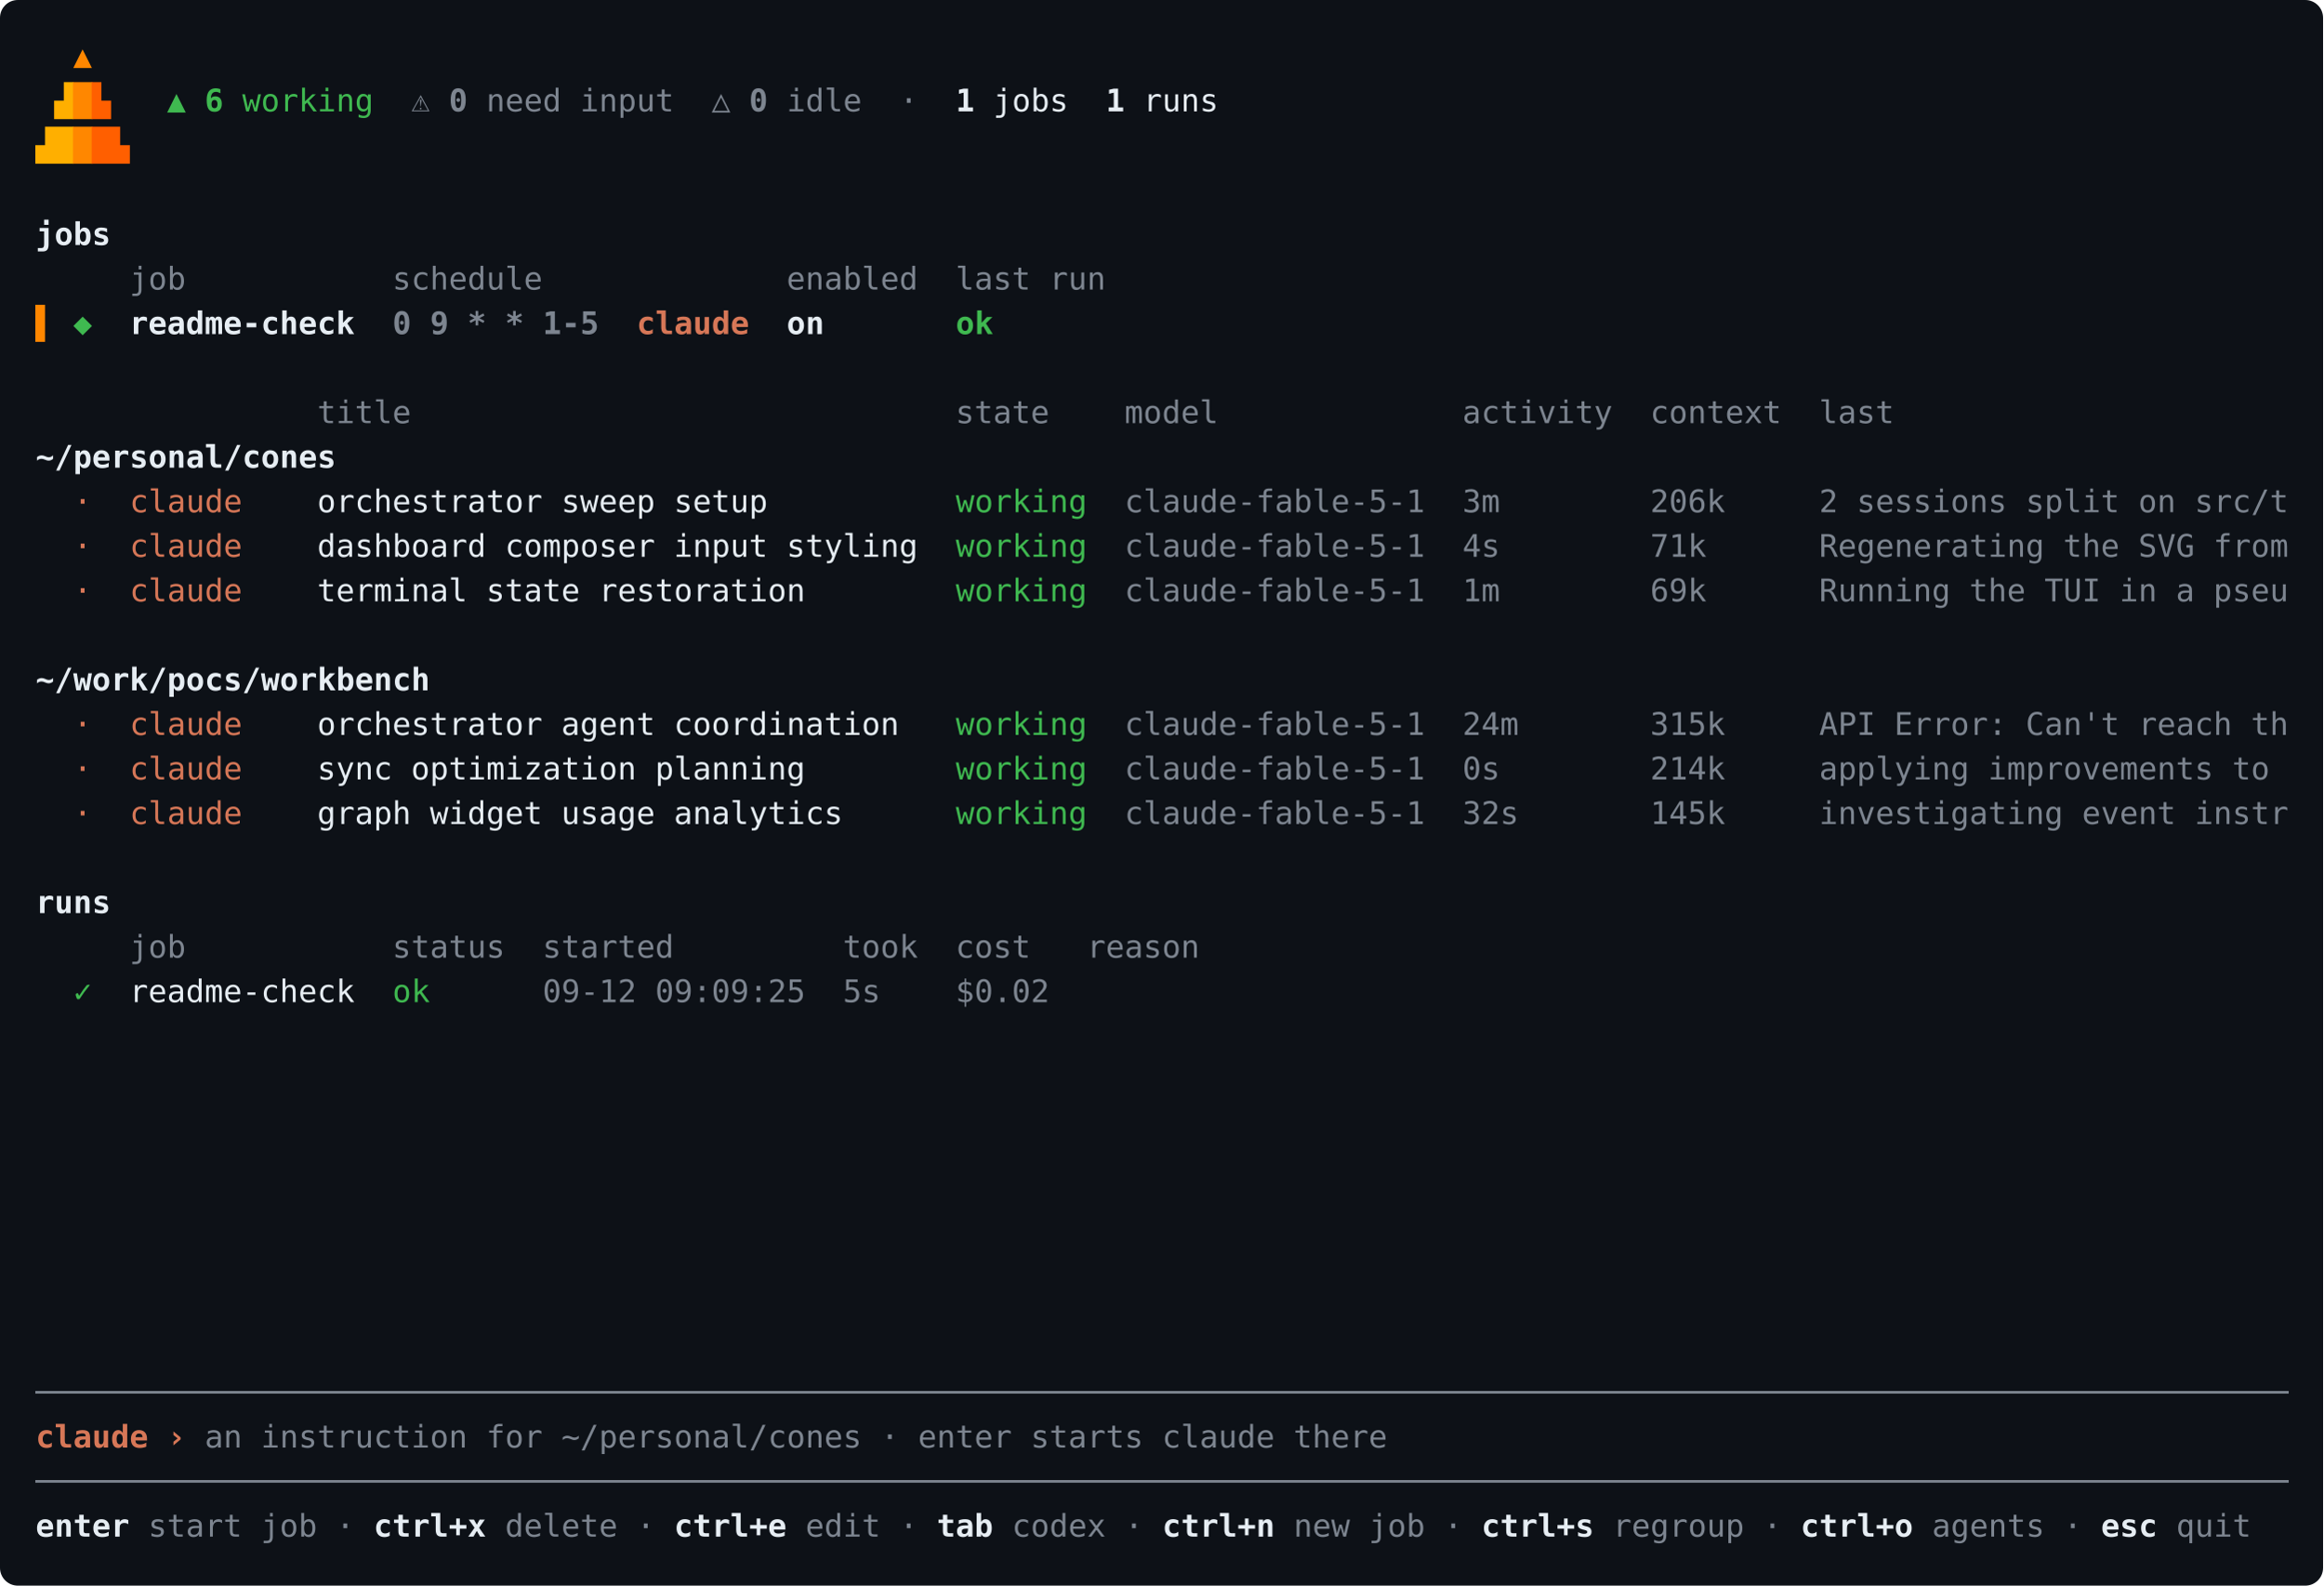
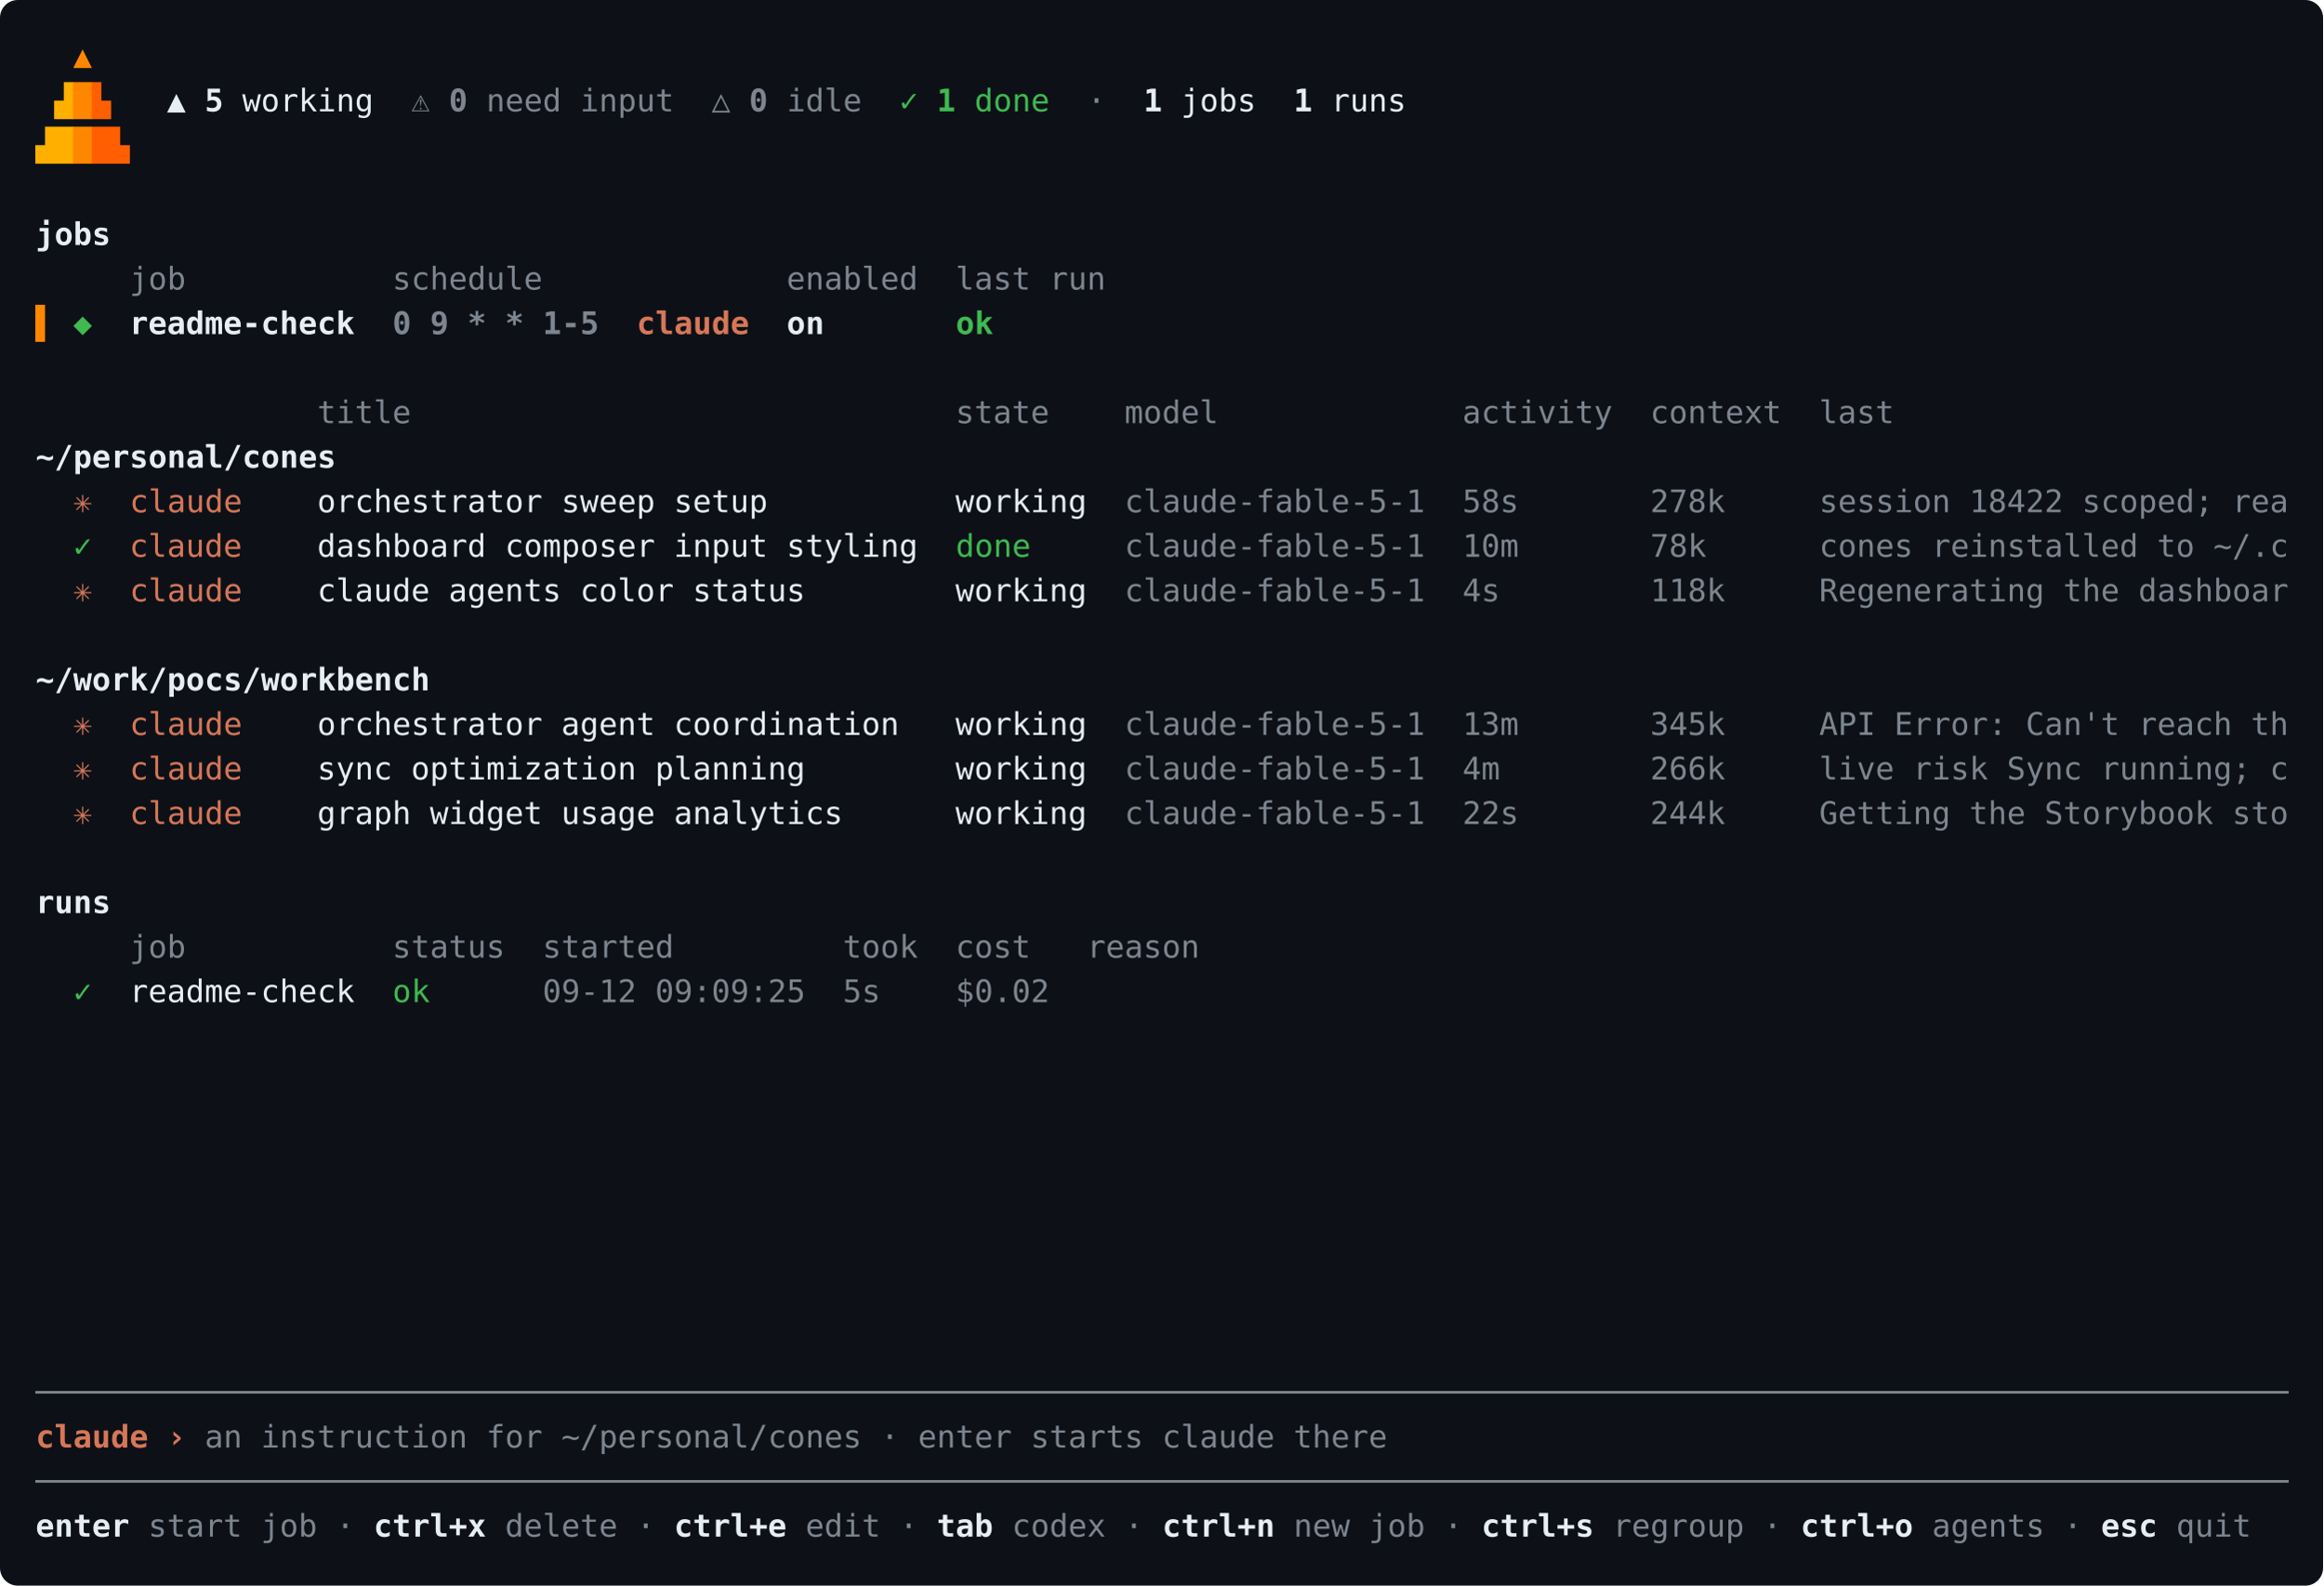
<svg xmlns="http://www.w3.org/2000/svg" width="1043" height="712" viewBox="0 0 1043 712" font-family="SFMono-Regular,Menlo,Consolas,monospace" font-size="14">
  <rect width="1043" height="712" rx="8" fill="#0d1117" />
  <text x="16.0" y="30" xml:space="preserve" textLength="42.1" lengthAdjust="spacingAndGlyphs" fill="#ff8700">  ▲  </text>
  <text x="16.0" y="50" xml:space="preserve" textLength="16.9" lengthAdjust="spacingAndGlyphs" fill="#ffaf00"> ▟</text>
  <text x="32.9" y="50" xml:space="preserve" textLength="8.4" lengthAdjust="spacingAndGlyphs" fill="#ff8700">█</text>
  <text x="41.3" y="50" xml:space="preserve" textLength="16.9" lengthAdjust="spacingAndGlyphs" fill="#ff5f00">▙ </text>
-   <text x="75.0" y="50" xml:space="preserve" textLength="16.9" lengthAdjust="spacingAndGlyphs" fill="#3fb950">▲ </text>
-   <text x="91.9" y="50" xml:space="preserve" textLength="8.4" lengthAdjust="spacingAndGlyphs" fill="#3fb950" font-weight="700">6</text>
-   <text x="100.3" y="50" xml:space="preserve" textLength="67.4" lengthAdjust="spacingAndGlyphs" fill="#3fb950"> working</text>
+   <text x="58.1" y="50" xml:space="preserve" textLength="33.7" lengthAdjust="spacingAndGlyphs" fill="#e6edf3">  ▲ </text>
+   <text x="91.9" y="50" xml:space="preserve" textLength="8.4" lengthAdjust="spacingAndGlyphs" fill="#e6edf3" font-weight="700">5</text>
+   <text x="100.3" y="50" xml:space="preserve" textLength="84.3" lengthAdjust="spacingAndGlyphs" fill="#e6edf3"> working  </text>
  <text x="184.6" y="50" xml:space="preserve" textLength="16.9" lengthAdjust="spacingAndGlyphs" fill="#7d8590">⚠ </text>
  <text x="201.5" y="50" xml:space="preserve" textLength="8.4" lengthAdjust="spacingAndGlyphs" fill="#7d8590" font-weight="700">0</text>
  <text x="209.9" y="50" xml:space="preserve" textLength="92.7" lengthAdjust="spacingAndGlyphs" fill="#7d8590"> need input</text>
  <text x="319.5" y="50" xml:space="preserve" textLength="16.9" lengthAdjust="spacingAndGlyphs" fill="#7d8590">△ </text>
  <text x="336.3" y="50" xml:space="preserve" textLength="8.4" lengthAdjust="spacingAndGlyphs" fill="#7d8590" font-weight="700">0</text>
  <text x="344.8" y="50" xml:space="preserve" textLength="42.1" lengthAdjust="spacingAndGlyphs" fill="#7d8590"> idle</text>
-   <text x="403.8" y="50" xml:space="preserve" textLength="25.3" lengthAdjust="spacingAndGlyphs" fill="#7d8590">·  </text>
-   <text x="429.1" y="50" xml:space="preserve" textLength="8.4" lengthAdjust="spacingAndGlyphs" fill="#e6edf3" font-weight="700">1</text>
-   <text x="437.5" y="50" xml:space="preserve" textLength="59.0" lengthAdjust="spacingAndGlyphs" fill="#e6edf3"> jobs  </text>
-   <text x="496.5" y="50" xml:space="preserve" textLength="8.4" lengthAdjust="spacingAndGlyphs" fill="#e6edf3" font-weight="700">1</text>
-   <text x="504.9" y="50" xml:space="preserve" textLength="42.1" lengthAdjust="spacingAndGlyphs" fill="#e6edf3"> runs</text>
+   <text x="403.8" y="50" xml:space="preserve" textLength="16.9" lengthAdjust="spacingAndGlyphs" fill="#3fb950">✓ </text>
+   <text x="420.6" y="50" xml:space="preserve" textLength="8.4" lengthAdjust="spacingAndGlyphs" fill="#3fb950" font-weight="700">1</text>
+   <text x="429.1" y="50" xml:space="preserve" textLength="42.1" lengthAdjust="spacingAndGlyphs" fill="#3fb950"> done</text>
+   <text x="488.1" y="50" xml:space="preserve" textLength="25.3" lengthAdjust="spacingAndGlyphs" fill="#7d8590">·  </text>
+   <text x="513.4" y="50" xml:space="preserve" textLength="8.4" lengthAdjust="spacingAndGlyphs" fill="#e6edf3" font-weight="700">1</text>
+   <text x="521.8" y="50" xml:space="preserve" textLength="59.0" lengthAdjust="spacingAndGlyphs" fill="#e6edf3"> jobs  </text>
+   <text x="580.8" y="50" xml:space="preserve" textLength="8.4" lengthAdjust="spacingAndGlyphs" fill="#e6edf3" font-weight="700">1</text>
+   <text x="589.2" y="50" xml:space="preserve" textLength="42.1" lengthAdjust="spacingAndGlyphs" fill="#e6edf3"> runs</text>
  <text x="16.0" y="70" xml:space="preserve" textLength="16.9" lengthAdjust="spacingAndGlyphs" fill="#ffaf00">▟█</text>
  <text x="32.9" y="70" xml:space="preserve" textLength="8.4" lengthAdjust="spacingAndGlyphs" fill="#ff8700">█</text>
  <text x="41.3" y="70" xml:space="preserve" textLength="16.9" lengthAdjust="spacingAndGlyphs" fill="#ff5f00">█▙</text>
  <text x="16.0" y="110" xml:space="preserve" textLength="33.7" lengthAdjust="spacingAndGlyphs" fill="#e6edf3" font-weight="700">jobs</text>
  <text x="16.0" y="130" xml:space="preserve" textLength="480.5" lengthAdjust="spacingAndGlyphs" fill="#7d8590">     job           schedule             enabled  last run</text>
  <text x="16.0" y="150" xml:space="preserve" textLength="16.9" lengthAdjust="spacingAndGlyphs" fill="#ff8700" font-weight="700">▌ </text>
  <text x="32.9" y="150" xml:space="preserve" textLength="25.3" lengthAdjust="spacingAndGlyphs" fill="#3fb950" font-weight="700">◆  </text>
  <text x="58.1" y="150" xml:space="preserve" textLength="118.0" lengthAdjust="spacingAndGlyphs" fill="#e6edf3" font-weight="700">readme-check  </text>
  <text x="176.2" y="150" xml:space="preserve" textLength="109.6" lengthAdjust="spacingAndGlyphs" fill="#7d8590" font-weight="700">0 9 * * 1-5  </text>
  <text x="285.8" y="150" xml:space="preserve" textLength="67.4" lengthAdjust="spacingAndGlyphs" fill="#d77757" font-weight="700">claude  </text>
  <text x="353.2" y="150" xml:space="preserve" textLength="75.9" lengthAdjust="spacingAndGlyphs" fill="#e6edf3" font-weight="700">on       </text>
  <text x="429.1" y="150" xml:space="preserve" textLength="16.9" lengthAdjust="spacingAndGlyphs" fill="#3fb950" font-weight="700">ok</text>
  <text x="16.0" y="190" xml:space="preserve" textLength="834.6" lengthAdjust="spacingAndGlyphs" fill="#7d8590">               title                             state    model             activity  context  last</text>
  <text x="16.0" y="210" xml:space="preserve" textLength="134.9" lengthAdjust="spacingAndGlyphs" fill="#e6edf3" font-weight="700">~/personal/cones</text>
-   <text x="32.9" y="230" xml:space="preserve" textLength="92.7" lengthAdjust="spacingAndGlyphs" fill="#d77757">·  claude  </text>
-   <text x="142.4" y="230" xml:space="preserve" textLength="286.6" lengthAdjust="spacingAndGlyphs" fill="#e6edf3">orchestrator sweep setup          </text>
-   <text x="429.1" y="230" xml:space="preserve" textLength="75.9" lengthAdjust="spacingAndGlyphs" fill="#3fb950">working  </text>
-   <text x="504.9" y="230" xml:space="preserve" textLength="522.7" lengthAdjust="spacingAndGlyphs" fill="#7d8590">claude-fable-5-1  3m        206k     2 sessions split on src/t</text>
-   <text x="32.9" y="250" xml:space="preserve" textLength="92.7" lengthAdjust="spacingAndGlyphs" fill="#d77757">·  claude  </text>
+   <text x="32.9" y="230" xml:space="preserve" textLength="92.7" lengthAdjust="spacingAndGlyphs" fill="#d77757">✳  claude  </text>
+   <text x="142.4" y="230" xml:space="preserve" textLength="362.5" lengthAdjust="spacingAndGlyphs" fill="#e6edf3">orchestrator sweep setup          working  </text>
+   <text x="504.9" y="230" xml:space="preserve" textLength="522.7" lengthAdjust="spacingAndGlyphs" fill="#7d8590">claude-fable-5-1  58s       278k     session 18422 scoped; rea</text>
+   <text x="32.9" y="250" xml:space="preserve" textLength="25.3" lengthAdjust="spacingAndGlyphs" fill="#3fb950">✓  </text>
+   <text x="58.1" y="250" xml:space="preserve" textLength="67.4" lengthAdjust="spacingAndGlyphs" fill="#d77757">claude  </text>
  <text x="142.4" y="250" xml:space="preserve" textLength="286.6" lengthAdjust="spacingAndGlyphs" fill="#e6edf3">dashboard composer input styling  </text>
-   <text x="429.1" y="250" xml:space="preserve" textLength="75.9" lengthAdjust="spacingAndGlyphs" fill="#3fb950">working  </text>
-   <text x="504.9" y="250" xml:space="preserve" textLength="522.7" lengthAdjust="spacingAndGlyphs" fill="#7d8590">claude-fable-5-1  4s        71k      Regenerating the SVG from</text>
-   <text x="32.9" y="270" xml:space="preserve" textLength="92.7" lengthAdjust="spacingAndGlyphs" fill="#d77757">·  claude  </text>
-   <text x="142.4" y="270" xml:space="preserve" textLength="286.6" lengthAdjust="spacingAndGlyphs" fill="#e6edf3">terminal state restoration        </text>
-   <text x="429.1" y="270" xml:space="preserve" textLength="75.9" lengthAdjust="spacingAndGlyphs" fill="#3fb950">working  </text>
-   <text x="504.9" y="270" xml:space="preserve" textLength="522.7" lengthAdjust="spacingAndGlyphs" fill="#7d8590">claude-fable-5-1  1m        69k      Running the TUI in a pseu</text>
+   <text x="429.1" y="250" xml:space="preserve" textLength="75.9" lengthAdjust="spacingAndGlyphs" fill="#3fb950">done     </text>
+   <text x="504.9" y="250" xml:space="preserve" textLength="522.7" lengthAdjust="spacingAndGlyphs" fill="#7d8590">claude-fable-5-1  10m       78k      cones reinstalled to ~/.c</text>
+   <text x="32.9" y="270" xml:space="preserve" textLength="92.7" lengthAdjust="spacingAndGlyphs" fill="#d77757">✳  claude  </text>
+   <text x="142.4" y="270" xml:space="preserve" textLength="362.5" lengthAdjust="spacingAndGlyphs" fill="#e6edf3">claude agents color status        working  </text>
+   <text x="504.9" y="270" xml:space="preserve" textLength="522.7" lengthAdjust="spacingAndGlyphs" fill="#7d8590">claude-fable-5-1  4s        118k     Regenerating the dashboar</text>
  <text x="16.0" y="310" xml:space="preserve" textLength="177.0" lengthAdjust="spacingAndGlyphs" fill="#e6edf3" font-weight="700">~/work/pocs/workbench</text>
-   <text x="32.9" y="330" xml:space="preserve" textLength="92.7" lengthAdjust="spacingAndGlyphs" fill="#d77757">·  claude  </text>
-   <text x="142.4" y="330" xml:space="preserve" textLength="286.6" lengthAdjust="spacingAndGlyphs" fill="#e6edf3">orchestrator agent coordination   </text>
-   <text x="429.1" y="330" xml:space="preserve" textLength="75.9" lengthAdjust="spacingAndGlyphs" fill="#3fb950">working  </text>
-   <text x="504.9" y="330" xml:space="preserve" textLength="522.7" lengthAdjust="spacingAndGlyphs" fill="#7d8590">claude-fable-5-1  24m       315k     API Error: Can't reach th</text>
-   <text x="32.9" y="350" xml:space="preserve" textLength="92.7" lengthAdjust="spacingAndGlyphs" fill="#d77757">·  claude  </text>
-   <text x="142.4" y="350" xml:space="preserve" textLength="286.6" lengthAdjust="spacingAndGlyphs" fill="#e6edf3">sync optimization planning        </text>
-   <text x="429.1" y="350" xml:space="preserve" textLength="75.9" lengthAdjust="spacingAndGlyphs" fill="#3fb950">working  </text>
-   <text x="504.9" y="350" xml:space="preserve" textLength="514.2" lengthAdjust="spacingAndGlyphs" fill="#7d8590">claude-fable-5-1  0s        214k     applying improvements to</text>
-   <text x="32.9" y="370" xml:space="preserve" textLength="92.7" lengthAdjust="spacingAndGlyphs" fill="#d77757">·  claude  </text>
-   <text x="142.4" y="370" xml:space="preserve" textLength="286.6" lengthAdjust="spacingAndGlyphs" fill="#e6edf3">graph widget usage analytics      </text>
-   <text x="429.1" y="370" xml:space="preserve" textLength="75.9" lengthAdjust="spacingAndGlyphs" fill="#3fb950">working  </text>
-   <text x="504.9" y="370" xml:space="preserve" textLength="522.7" lengthAdjust="spacingAndGlyphs" fill="#7d8590">claude-fable-5-1  32s       145k     investigating event instr</text>
+   <text x="32.9" y="330" xml:space="preserve" textLength="92.7" lengthAdjust="spacingAndGlyphs" fill="#d77757">✳  claude  </text>
+   <text x="142.4" y="330" xml:space="preserve" textLength="362.5" lengthAdjust="spacingAndGlyphs" fill="#e6edf3">orchestrator agent coordination   working  </text>
+   <text x="504.9" y="330" xml:space="preserve" textLength="522.7" lengthAdjust="spacingAndGlyphs" fill="#7d8590">claude-fable-5-1  13m       345k     API Error: Can't reach th</text>
+   <text x="32.9" y="350" xml:space="preserve" textLength="92.7" lengthAdjust="spacingAndGlyphs" fill="#d77757">✳  claude  </text>
+   <text x="142.4" y="350" xml:space="preserve" textLength="362.5" lengthAdjust="spacingAndGlyphs" fill="#e6edf3">sync optimization planning        working  </text>
+   <text x="504.9" y="350" xml:space="preserve" textLength="522.7" lengthAdjust="spacingAndGlyphs" fill="#7d8590">claude-fable-5-1  4m        266k     live risk Sync running; c</text>
+   <text x="32.9" y="370" xml:space="preserve" textLength="92.7" lengthAdjust="spacingAndGlyphs" fill="#d77757">✳  claude  </text>
+   <text x="142.4" y="370" xml:space="preserve" textLength="362.5" lengthAdjust="spacingAndGlyphs" fill="#e6edf3">graph widget usage analytics      working  </text>
+   <text x="504.9" y="370" xml:space="preserve" textLength="522.7" lengthAdjust="spacingAndGlyphs" fill="#7d8590">claude-fable-5-1  22s       244k     Getting the Storybook sto</text>
  <text x="16.0" y="410" xml:space="preserve" textLength="33.7" lengthAdjust="spacingAndGlyphs" fill="#e6edf3" font-weight="700">runs</text>
  <text x="16.0" y="430" xml:space="preserve" textLength="522.7" lengthAdjust="spacingAndGlyphs" fill="#7d8590">     job           status  started         took  cost   reason</text>
  <text x="32.9" y="450" xml:space="preserve" textLength="25.3" lengthAdjust="spacingAndGlyphs" fill="#3fb950">✓  </text>
  <text x="58.1" y="450" xml:space="preserve" textLength="118.0" lengthAdjust="spacingAndGlyphs" fill="#e6edf3">readme-check  </text>
  <text x="176.2" y="450" xml:space="preserve" textLength="67.4" lengthAdjust="spacingAndGlyphs" fill="#3fb950">ok      </text>
  <text x="243.6" y="450" xml:space="preserve" textLength="244.5" lengthAdjust="spacingAndGlyphs" fill="#7d8590">09-12 09:09:25  5s    $0.02  </text>
  <text x="16.0" y="630" xml:space="preserve" textLength="1011.6" lengthAdjust="spacingAndGlyphs" fill="#7d8590">────────────────────────────────────────────────────────────────────────────────────────────────────────────────────────</text>
  <text x="16.0" y="650" xml:space="preserve" textLength="75.9" lengthAdjust="spacingAndGlyphs" fill="#d77757" font-weight="700">claude › </text>
  <text x="91.9" y="650" xml:space="preserve" textLength="8.4" lengthAdjust="spacingAndGlyphs" fill="#7d8590">a</text>
  <text x="100.3" y="650" xml:space="preserve" textLength="522.7" lengthAdjust="spacingAndGlyphs" fill="#7d8590">n instruction for ~/personal/cones · enter starts claude there</text>
  <text x="16.0" y="670" xml:space="preserve" textLength="1011.6" lengthAdjust="spacingAndGlyphs" fill="#7d8590">────────────────────────────────────────────────────────────────────────────────────────────────────────────────────────</text>
  <text x="16.0" y="690" xml:space="preserve" textLength="42.1" lengthAdjust="spacingAndGlyphs" fill="#e6edf3" font-weight="700">enter</text>
  <text x="58.1" y="690" xml:space="preserve" textLength="109.6" lengthAdjust="spacingAndGlyphs" fill="#7d8590"> start job · </text>
  <text x="167.7" y="690" xml:space="preserve" textLength="50.6" lengthAdjust="spacingAndGlyphs" fill="#e6edf3" font-weight="700">ctrl+x</text>
  <text x="218.3" y="690" xml:space="preserve" textLength="84.3" lengthAdjust="spacingAndGlyphs" fill="#7d8590"> delete · </text>
  <text x="302.6" y="690" xml:space="preserve" textLength="50.6" lengthAdjust="spacingAndGlyphs" fill="#e6edf3" font-weight="700">ctrl+e</text>
  <text x="353.2" y="690" xml:space="preserve" textLength="67.4" lengthAdjust="spacingAndGlyphs" fill="#7d8590"> edit · </text>
  <text x="420.6" y="690" xml:space="preserve" textLength="25.3" lengthAdjust="spacingAndGlyphs" fill="#e6edf3" font-weight="700">tab</text>
  <text x="445.9" y="690" xml:space="preserve" textLength="75.9" lengthAdjust="spacingAndGlyphs" fill="#7d8590"> codex · </text>
  <text x="521.8" y="690" xml:space="preserve" textLength="50.6" lengthAdjust="spacingAndGlyphs" fill="#e6edf3" font-weight="700">ctrl+n</text>
  <text x="572.4" y="690" xml:space="preserve" textLength="92.7" lengthAdjust="spacingAndGlyphs" fill="#7d8590"> new job · </text>
  <text x="665.1" y="690" xml:space="preserve" textLength="50.6" lengthAdjust="spacingAndGlyphs" fill="#e6edf3" font-weight="700">ctrl+s</text>
  <text x="715.7" y="690" xml:space="preserve" textLength="92.7" lengthAdjust="spacingAndGlyphs" fill="#7d8590"> regroup · </text>
  <text x="808.4" y="690" xml:space="preserve" textLength="50.6" lengthAdjust="spacingAndGlyphs" fill="#e6edf3" font-weight="700">ctrl+o</text>
  <text x="859.0" y="690" xml:space="preserve" textLength="84.3" lengthAdjust="spacingAndGlyphs" fill="#7d8590"> agents · </text>
  <text x="943.3" y="690" xml:space="preserve" textLength="25.3" lengthAdjust="spacingAndGlyphs" fill="#e6edf3" font-weight="700">esc</text>
  <text x="968.6" y="690" xml:space="preserve" textLength="42.1" lengthAdjust="spacingAndGlyphs" fill="#7d8590"> quit</text>
</svg>
